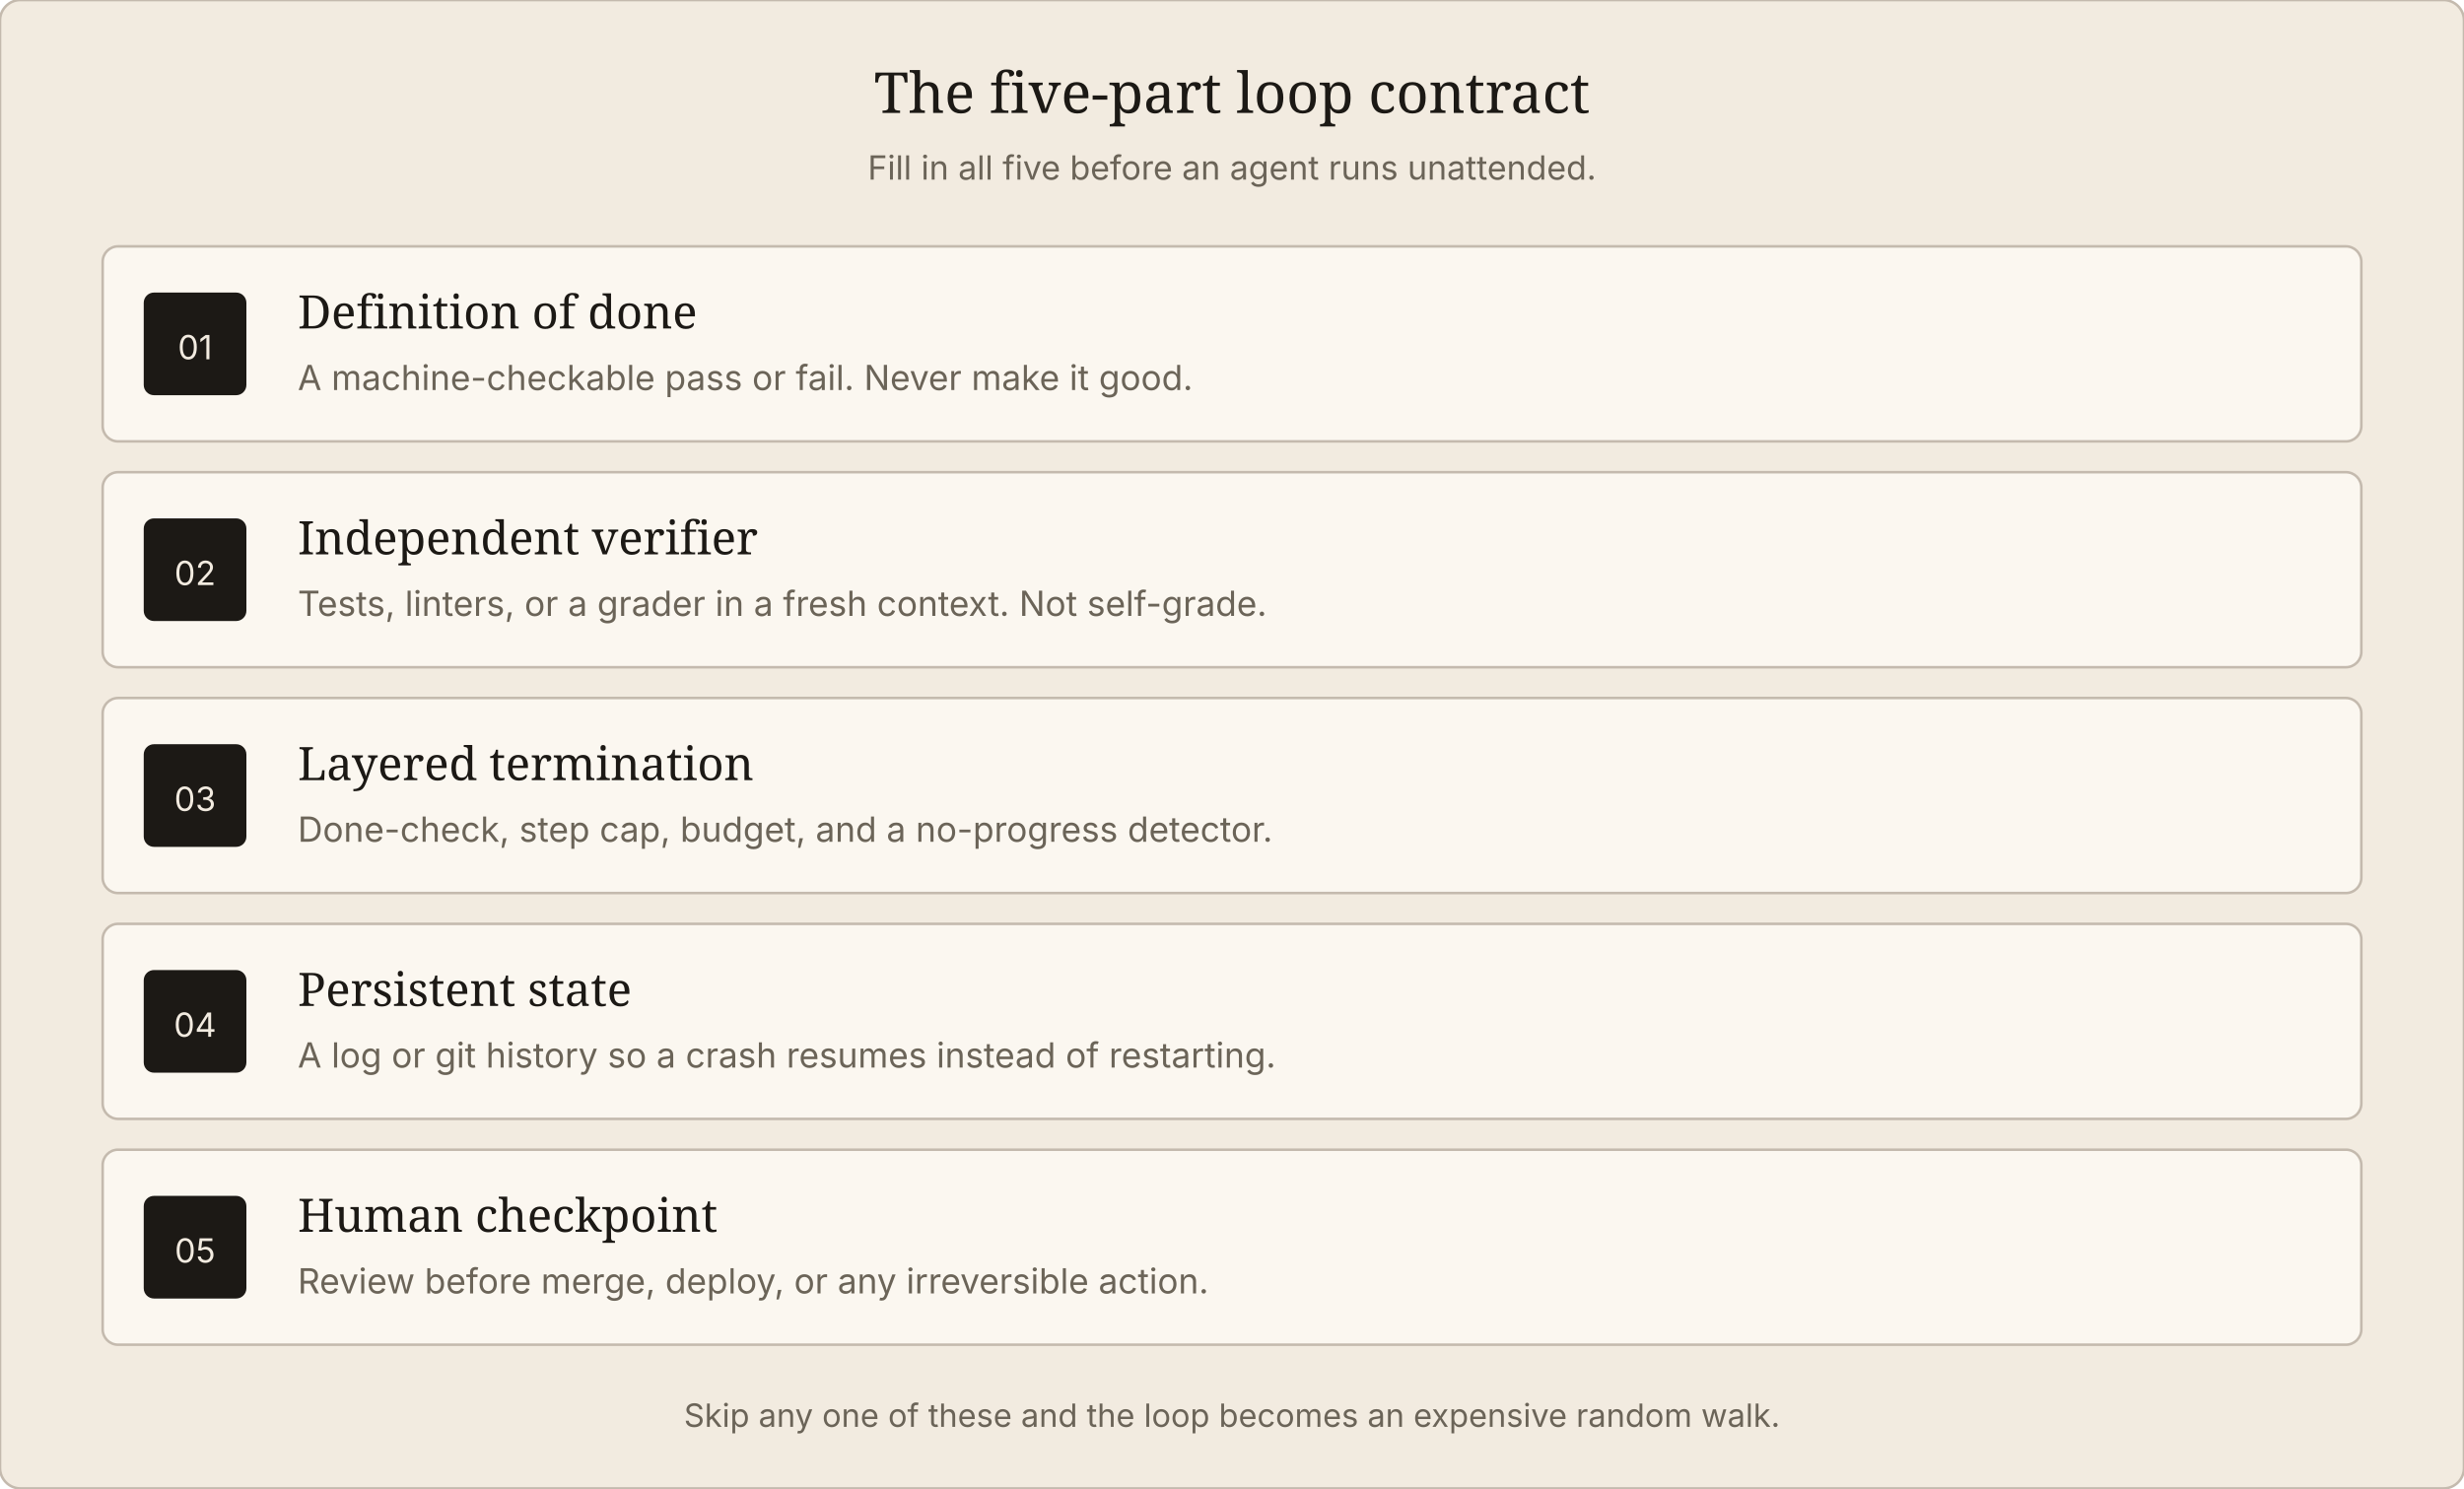
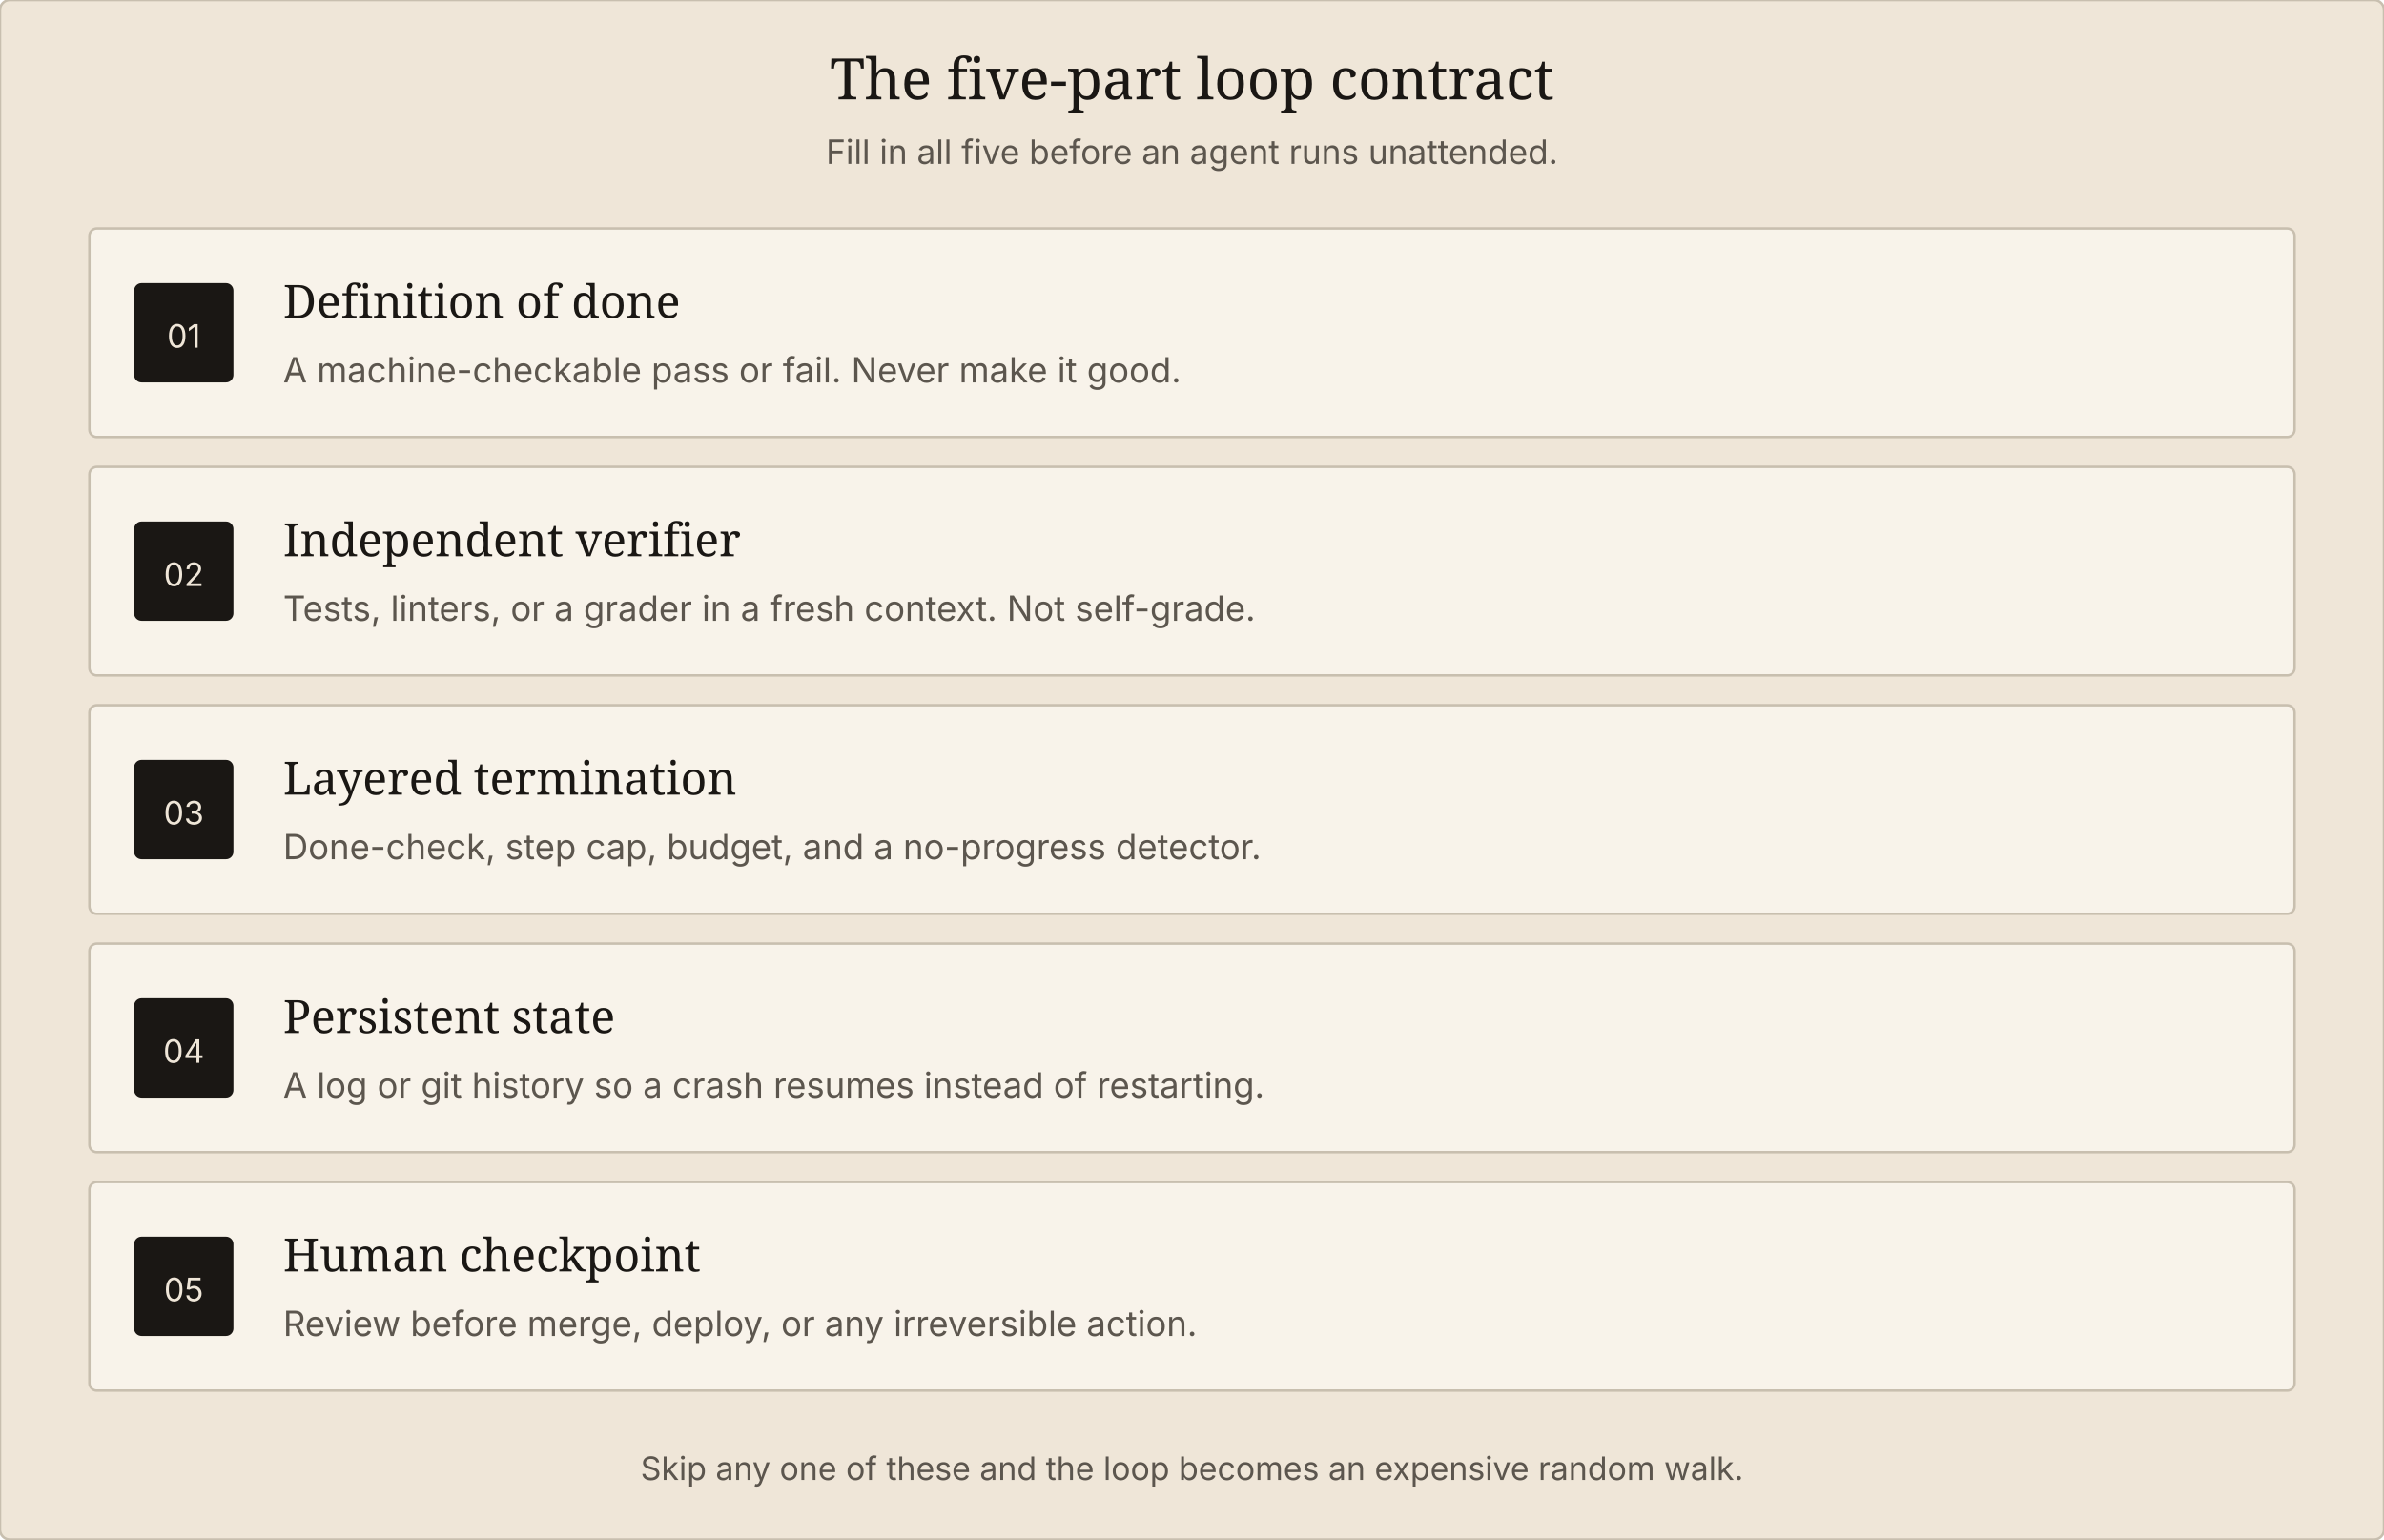
- <svg xmlns="http://www.w3.org/2000/svg" viewBox="0 0 960 580" width="960" height="580" role="img" aria-labelledby="title desc">
+ <svg xmlns="http://www.w3.org/2000/svg" viewBox="0 0 960 620" width="960" height="620" role="img" aria-labelledby="title desc">
  <defs>
-     <marker id="arrow" viewBox="0 0 10 10" refX="9" refY="5" markerWidth="8" markerHeight="8" orient="auto-start-reverse">
-       <path d="M 0 1.2 L 10 5 L 0 8.8 Z" fill="#1C1915" />
+     <marker id="arrow" viewBox="0 0 10 10" refX="9" refY="5" markerWidth="7" markerHeight="7" orient="auto-start-reverse">
+       <path d="M 0 1.4 L 10 5 L 0 8.6 Z" fill="#1A1714" />
    </marker>
-     <marker id="arrow-forest" viewBox="0 0 10 10" refX="9" refY="5" markerWidth="8" markerHeight="8" orient="auto-start-reverse">
-       <path d="M 0 1.2 L 10 5 L 0 8.8 Z" fill="#3A5344" />
-     </marker>
-     <marker id="arrow-mute" viewBox="0 0 10 10" refX="9" refY="5" markerWidth="8" markerHeight="8" orient="auto-start-reverse">
-       <path d="M 0 1.2 L 10 5 L 0 8.8 Z" fill="#6B6458" />
+     <marker id="arrow-forest" viewBox="0 0 10 10" refX="9" refY="5" markerWidth="7" markerHeight="7" orient="auto-start-reverse">
+       <path d="M 0 1.4 L 10 5 L 0 8.6 Z" fill="#3D4F40" />
    </marker>
  </defs>
-   <rect width="960" height="580" rx="8" fill="#F2EBE0" stroke="#C4BAAE" stroke-width="1" />
-   <text x="480" y="44" text-anchor="middle" font-family="'Noto Serif', Georgia, 'Times New Roman', serif" font-size="22" fill="#1C1915">The five-part loop contract</text>
-   <text x="480" y="70" text-anchor="middle" font-family="Inter, 'Noto Sans', 'Segoe UI', Helvetica, Arial, sans-serif" font-size="13" fill="#6B6458">Fill in all five before an agent runs unattended.</text>
-   <rect x="40" y="96" width="880" height="76" rx="6" fill="#FBF7F0" stroke="#C4BAAE" />
-   <rect x="56" y="114" width="40" height="40" rx="4" fill="#1C1915" />
-   <text x="76" y="140" text-anchor="middle" font-family="Inter, 'Noto Sans', 'Segoe UI', Helvetica, Arial, sans-serif" font-size="13" fill="#F2EBE0">01</text>
-   <text x="116" y="128" font-family="'Noto Serif', Georgia, 'Times New Roman', serif" font-size="18" fill="#1C1915">Definition of done</text>
-   <text x="116" y="152" font-family="Inter, 'Noto Sans', 'Segoe UI', Helvetica, Arial, sans-serif" font-size="13.5" fill="#6B6458">A machine-checkable pass or fail. Never make it good.</text>
-   <rect x="40" y="184" width="880" height="76" rx="6" fill="#FBF7F0" stroke="#C4BAAE" />
-   <rect x="56" y="202" width="40" height="40" rx="4" fill="#1C1915" />
-   <text x="76" y="228" text-anchor="middle" font-family="Inter, 'Noto Sans', 'Segoe UI', Helvetica, Arial, sans-serif" font-size="13" fill="#F2EBE0">02</text>
-   <text x="116" y="216" font-family="'Noto Serif', Georgia, 'Times New Roman', serif" font-size="18" fill="#1C1915">Independent verifier</text>
-   <text x="116" y="240" font-family="Inter, 'Noto Sans', 'Segoe UI', Helvetica, Arial, sans-serif" font-size="13.5" fill="#6B6458">Tests, linters, or a grader in a fresh context. Not self-grade.</text>
-   <rect x="40" y="272" width="880" height="76" rx="6" fill="#FBF7F0" stroke="#C4BAAE" />
-   <rect x="56" y="290" width="40" height="40" rx="4" fill="#1C1915" />
-   <text x="76" y="316" text-anchor="middle" font-family="Inter, 'Noto Sans', 'Segoe UI', Helvetica, Arial, sans-serif" font-size="13" fill="#F2EBE0">03</text>
-   <text x="116" y="304" font-family="'Noto Serif', Georgia, 'Times New Roman', serif" font-size="18" fill="#1C1915">Layered termination</text>
-   <text x="116" y="328" font-family="Inter, 'Noto Sans', 'Segoe UI', Helvetica, Arial, sans-serif" font-size="13.5" fill="#6B6458">Done-check, step cap, budget, and a no-progress detector.</text>
-   <rect x="40" y="360" width="880" height="76" rx="6" fill="#FBF7F0" stroke="#C4BAAE" />
-   <rect x="56" y="378" width="40" height="40" rx="4" fill="#1C1915" />
-   <text x="76" y="404" text-anchor="middle" font-family="Inter, 'Noto Sans', 'Segoe UI', Helvetica, Arial, sans-serif" font-size="13" fill="#F2EBE0">04</text>
-   <text x="116" y="392" font-family="'Noto Serif', Georgia, 'Times New Roman', serif" font-size="18" fill="#1C1915">Persistent state</text>
-   <text x="116" y="416" font-family="Inter, 'Noto Sans', 'Segoe UI', Helvetica, Arial, sans-serif" font-size="13.5" fill="#6B6458">A log or git history so a crash resumes instead of restarting.</text>
-   <rect x="40" y="448" width="880" height="76" rx="6" fill="#FBF7F0" stroke="#C4BAAE" />
-   <rect x="56" y="466" width="40" height="40" rx="4" fill="#1C1915" />
-   <text x="76" y="492" text-anchor="middle" font-family="Inter, 'Noto Sans', 'Segoe UI', Helvetica, Arial, sans-serif" font-size="13" fill="#F2EBE0">05</text>
-   <text x="116" y="480" font-family="'Noto Serif', Georgia, 'Times New Roman', serif" font-size="18" fill="#1C1915">Human checkpoint</text>
-   <text x="116" y="504" font-family="Inter, 'Noto Sans', 'Segoe UI', Helvetica, Arial, sans-serif" font-size="13.5" fill="#6B6458">Review before merge, deploy, or any irreversible action.</text>
-   <text x="480" y="556" text-anchor="middle" font-family="Inter, 'Noto Sans', 'Segoe UI', Helvetica, Arial, sans-serif" font-size="12.5" fill="#6B6458">Skip any one of these and the loop becomes an expensive random walk.</text>
+   <rect width="960" height="620" rx="4" fill="#EFE6D8" stroke="#C8BFAF" stroke-width="1" />
+   <text x="480" y="40" text-anchor="middle" font-family="'Noto Serif', Georgia, 'Times New Roman', serif" font-size="23" fill="#1A1714">The five-part loop contract</text>
+   <text x="480" y="66" text-anchor="middle" font-family="Inter, 'Noto Sans', 'Segoe UI', Helvetica, Arial, sans-serif" font-size="13.5" fill="#5C564E">Fill in all five before an agent runs unattended.</text>
+   <rect x="36" y="92" width="888" height="84" rx="3" fill="#F8F3EA" stroke="#C8BFAF" stroke-width="1" />
+   <rect x="54" y="114" width="40" height="40" rx="3" fill="#1A1714" />
+   <text x="74" y="140" text-anchor="middle" font-family="Inter, 'Noto Sans', 'Segoe UI', Helvetica, Arial, sans-serif" font-size="13" fill="#EFE6D8">01</text>
+   <text x="114" y="128" font-family="'Noto Serif', Georgia, 'Times New Roman', serif" font-size="18.5" fill="#1A1714">Definition of done</text>
+   <text x="114" y="154" font-family="Inter, 'Noto Sans', 'Segoe UI', Helvetica, Arial, sans-serif" font-size="14" fill="#5C564E">A machine-checkable pass or fail. Never make it good.</text>
+   <rect x="36" y="188" width="888" height="84" rx="3" fill="#F8F3EA" stroke="#C8BFAF" stroke-width="1" />
+   <rect x="54" y="210" width="40" height="40" rx="3" fill="#1A1714" />
+   <text x="74" y="236" text-anchor="middle" font-family="Inter, 'Noto Sans', 'Segoe UI', Helvetica, Arial, sans-serif" font-size="13" fill="#EFE6D8">02</text>
+   <text x="114" y="224" font-family="'Noto Serif', Georgia, 'Times New Roman', serif" font-size="18.5" fill="#1A1714">Independent verifier</text>
+   <text x="114" y="250" font-family="Inter, 'Noto Sans', 'Segoe UI', Helvetica, Arial, sans-serif" font-size="14" fill="#5C564E">Tests, linters, or a grader in a fresh context. Not self-grade.</text>
+   <rect x="36" y="284" width="888" height="84" rx="3" fill="#F8F3EA" stroke="#C8BFAF" stroke-width="1" />
+   <rect x="54" y="306" width="40" height="40" rx="3" fill="#1A1714" />
+   <text x="74" y="332" text-anchor="middle" font-family="Inter, 'Noto Sans', 'Segoe UI', Helvetica, Arial, sans-serif" font-size="13" fill="#EFE6D8">03</text>
+   <text x="114" y="320" font-family="'Noto Serif', Georgia, 'Times New Roman', serif" font-size="18.5" fill="#1A1714">Layered termination</text>
+   <text x="114" y="346" font-family="Inter, 'Noto Sans', 'Segoe UI', Helvetica, Arial, sans-serif" font-size="14" fill="#5C564E">Done-check, step cap, budget, and a no-progress detector.</text>
+   <rect x="36" y="380" width="888" height="84" rx="3" fill="#F8F3EA" stroke="#C8BFAF" stroke-width="1" />
+   <rect x="54" y="402" width="40" height="40" rx="3" fill="#1A1714" />
+   <text x="74" y="428" text-anchor="middle" font-family="Inter, 'Noto Sans', 'Segoe UI', Helvetica, Arial, sans-serif" font-size="13" fill="#EFE6D8">04</text>
+   <text x="114" y="416" font-family="'Noto Serif', Georgia, 'Times New Roman', serif" font-size="18.5" fill="#1A1714">Persistent state</text>
+   <text x="114" y="442" font-family="Inter, 'Noto Sans', 'Segoe UI', Helvetica, Arial, sans-serif" font-size="14" fill="#5C564E">A log or git history so a crash resumes instead of restarting.</text>
+   <rect x="36" y="476" width="888" height="84" rx="3" fill="#F8F3EA" stroke="#C8BFAF" stroke-width="1" />
+   <rect x="54" y="498" width="40" height="40" rx="3" fill="#1A1714" />
+   <text x="74" y="524" text-anchor="middle" font-family="Inter, 'Noto Sans', 'Segoe UI', Helvetica, Arial, sans-serif" font-size="13" fill="#EFE6D8">05</text>
+   <text x="114" y="512" font-family="'Noto Serif', Georgia, 'Times New Roman', serif" font-size="18.5" fill="#1A1714">Human checkpoint</text>
+   <text x="114" y="538" font-family="Inter, 'Noto Sans', 'Segoe UI', Helvetica, Arial, sans-serif" font-size="14" fill="#5C564E">Review before merge, deploy, or any irreversible action.</text>
+   <text x="480" y="596" text-anchor="middle" font-family="Inter, 'Noto Sans', 'Segoe UI', Helvetica, Arial, sans-serif" font-size="13" fill="#5C564E">Skip any one of these and the loop becomes an expensive random walk.</text>
</svg>
